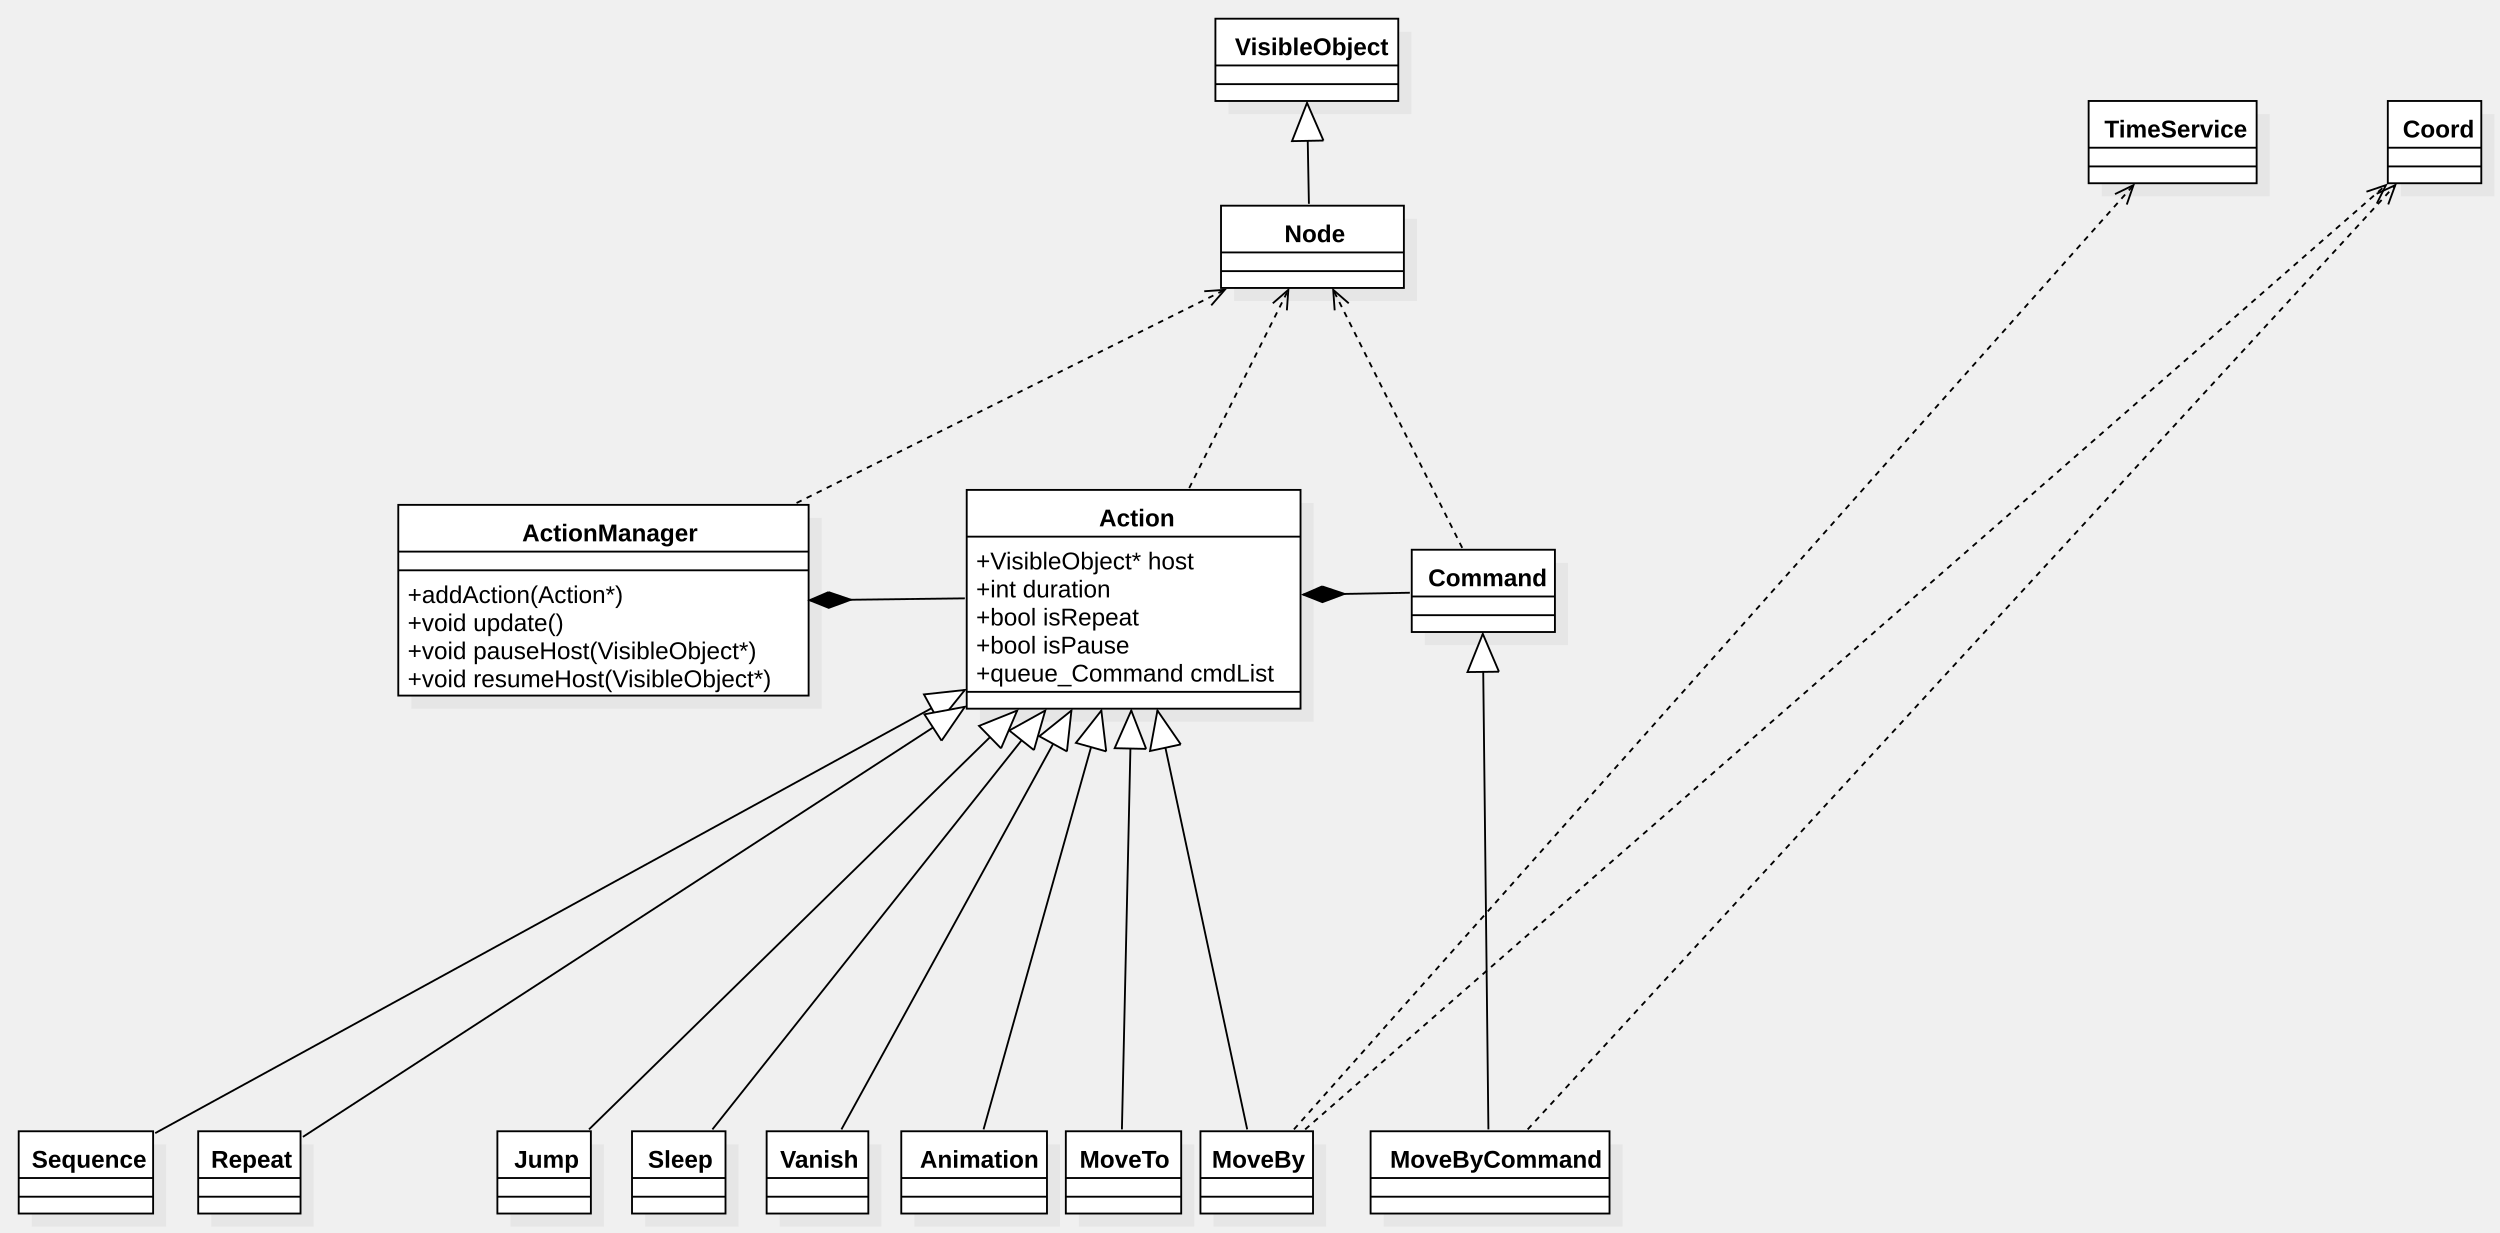
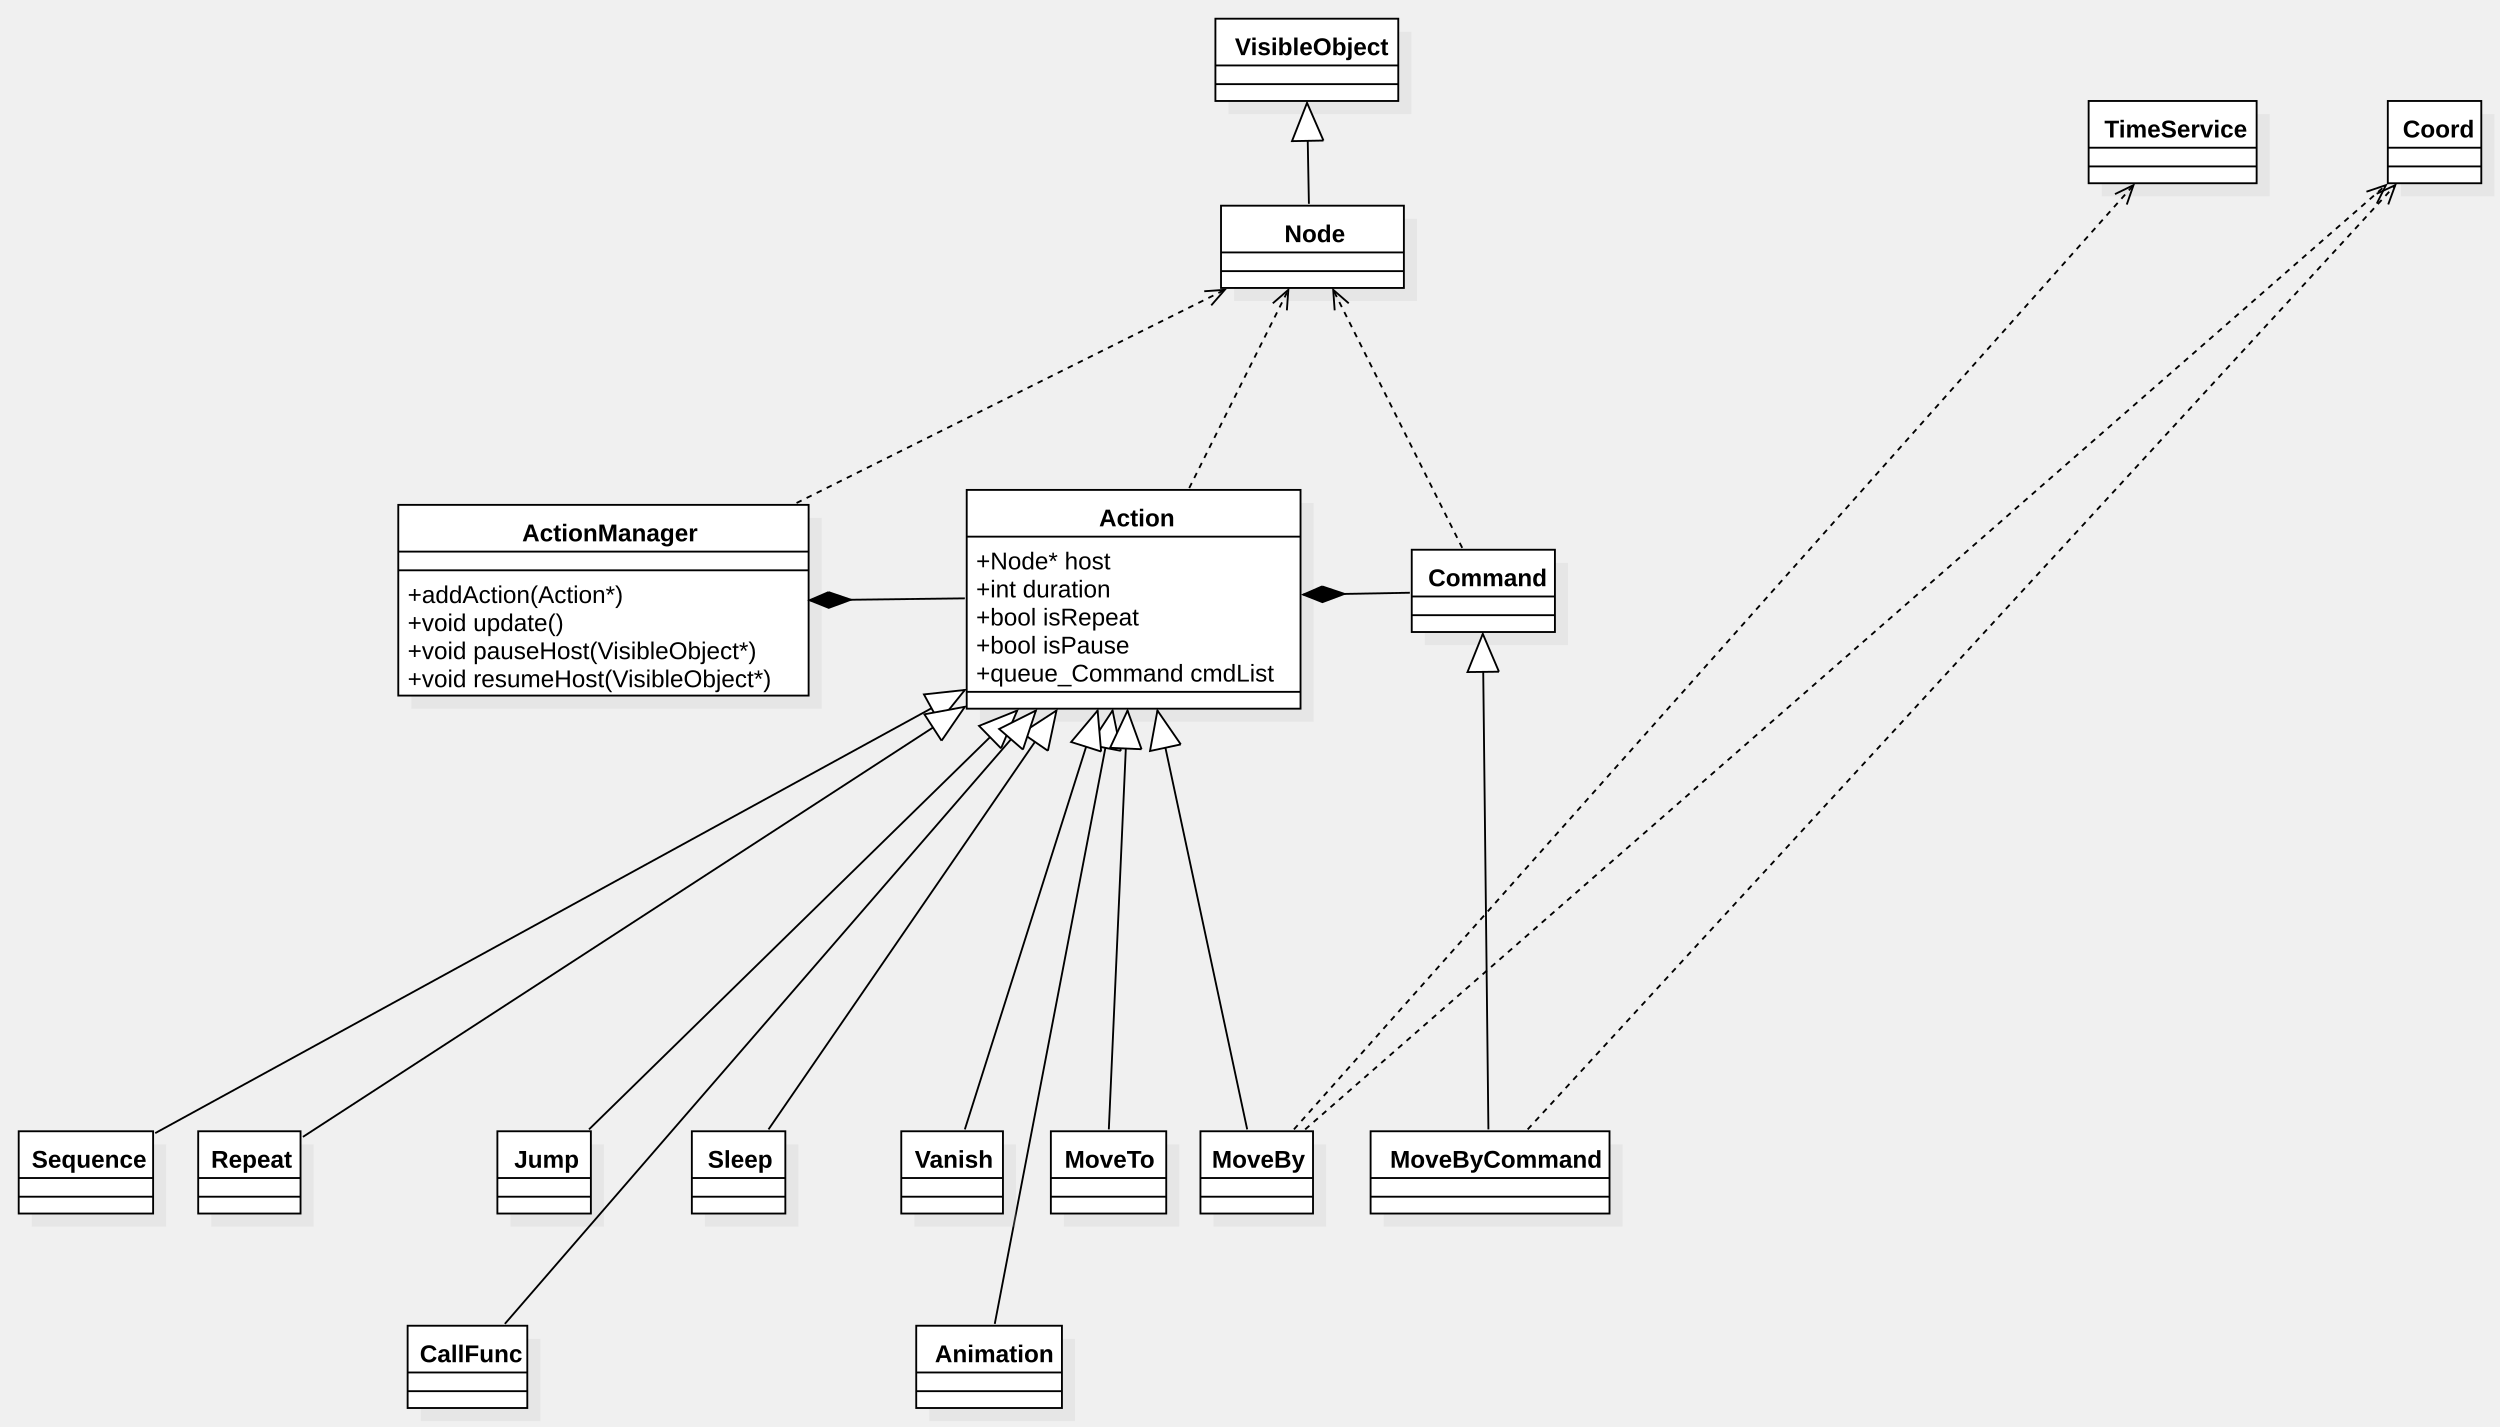
- <svg xmlns="http://www.w3.org/2000/svg" version="1.1" width="1337" height="659">
+ <svg xmlns="http://www.w3.org/2000/svg" version="1.1" width="1337" height="763">
  <defs />
  <g>
    <g transform="translate(-166,-235) scale(1,1)">
      <rect fill="#C0C0C0" stroke="none" x="386" y="512" width="219.45" height="102" opacity="0.2" />
    </g>
    <g transform="translate(-166,-235) scale(1,1)">
      <rect fill="#ffffff" stroke="none" x="379" y="505" width="219.45" height="102" />
    </g>
    <g transform="translate(-166,-235) scale(1,1)">
      <path fill="none" stroke="#000000" d="M 379 505 L 598.45 505 L 598.45 607 L 379 607 L 379 505 Z Z" stroke-miterlimit="10" />
    </g>
    <g transform="translate(-166,-235) scale(1,1)">
      <path fill="none" stroke="#000000" d="M 379 530 L 598.45 530" stroke-miterlimit="10" />
    </g>
    <g transform="translate(-166,-235) scale(1,1)">
      <path fill="none" stroke="#000000" d="M 379 540 L 598.45 540" stroke-miterlimit="10" />
    </g>
    <g transform="translate(-166,-235) scale(1,1)">
      <g>
        <path fill="none" stroke="none" />
        <text fill="#000000" stroke="none" font-family="Arial" font-size="13px" font-style="normal" font-weight="bold" text-decoration="none" x="445.225" y="524.5">ActionManager</text>
      </g>
    </g>
    <g transform="translate(-166,-235) scale(1,1)">
      <g>
        <path fill="none" stroke="none" />
        <text fill="#000000" stroke="none" font-family="Arial" font-size="13px" font-style="normal" font-weight="normal" text-decoration="none" x="384" y="557.5">+addAction(Action*)</text>
      </g>
    </g>
    <g transform="translate(-166,-235) scale(1,1)">
      <g>
        <path fill="none" stroke="none" />
        <text fill="#000000" stroke="none" font-family="Arial" font-size="13px" font-style="normal" font-weight="normal" text-decoration="none" x="384" y="572.5">+void update()</text>
      </g>
    </g>
    <g transform="translate(-166,-235) scale(1,1)">
      <g>
        <path fill="none" stroke="none" />
        <text fill="#000000" stroke="none" font-family="Arial" font-size="13px" font-style="normal" font-weight="normal" text-decoration="none" x="384" y="587.5">+void pauseHost(VisibleObject*)</text>
      </g>
    </g>
    <g transform="translate(-166,-235) scale(1,1)">
      <g>
        <path fill="none" stroke="none" />
        <text fill="#000000" stroke="none" font-family="Arial" font-size="13px" font-style="normal" font-weight="normal" text-decoration="none" x="384" y="602.5">+void resumeHost(VisibleObject*)</text>
      </g>
    </g>
    <g transform="translate(-166,-235) scale(1,1)">
      <rect fill="#C0C0C0" stroke="none" x="690" y="504" width="178.527" height="117" opacity="0.2" />
    </g>
    <g transform="translate(-166,-235) scale(1,1)">
      <rect fill="#ffffff" stroke="none" x="683" y="497" width="178.527" height="117" />
    </g>
    <g transform="translate(-166,-235) scale(1,1)">
      <path fill="none" stroke="#000000" d="M 683 497 L 861.527 497 L 861.527 614 L 683 614 L 683 497 Z Z" stroke-miterlimit="10" />
    </g>
    <g transform="translate(-166,-235) scale(1,1)">
      <path fill="none" stroke="#000000" d="M 683 522 L 861.527 522" stroke-miterlimit="10" />
    </g>
    <g transform="translate(-166,-235) scale(1,1)">
      <path fill="none" stroke="#000000" d="M 683 605 L 861.527 605" stroke-miterlimit="10" />
    </g>
    <g transform="translate(-166,-235) scale(1,1)">
      <g>
        <path fill="none" stroke="none" />
        <text fill="#000000" stroke="none" font-family="Arial" font-size="13px" font-style="normal" font-weight="bold" text-decoration="none" x="753.763" y="516.5">Action</text>
      </g>
    </g>
    <g transform="translate(-166,-235) scale(1,1)">
      <g>
        <path fill="none" stroke="none" />
-         <text fill="#000000" stroke="none" font-family="Arial" font-size="13px" font-style="normal" font-weight="normal" text-decoration="none" x="688" y="539.5">+VisibleObject* host</text>
+         <text fill="#000000" stroke="none" font-family="Arial" font-size="13px" font-style="normal" font-weight="normal" text-decoration="none" x="688" y="539.5">+Node* host</text>
      </g>
    </g>
    <g transform="translate(-166,-235) scale(1,1)">
      <g>
        <path fill="none" stroke="none" />
        <text fill="#000000" stroke="none" font-family="Arial" font-size="13px" font-style="normal" font-weight="normal" text-decoration="none" x="688" y="554.5">+int duration</text>
      </g>
    </g>
    <g transform="translate(-166,-235) scale(1,1)">
      <g>
        <path fill="none" stroke="none" />
        <text fill="#000000" stroke="none" font-family="Arial" font-size="13px" font-style="normal" font-weight="normal" text-decoration="none" x="688" y="569.5">+bool isRepeat</text>
      </g>
    </g>
    <g transform="translate(-166,-235) scale(1,1)">
      <g>
        <path fill="none" stroke="none" />
        <text fill="#000000" stroke="none" font-family="Arial" font-size="13px" font-style="normal" font-weight="normal" text-decoration="none" x="688" y="584.5">+bool isPause</text>
      </g>
    </g>
    <g transform="translate(-166,-235) scale(1,1)">
      <g>
        <path fill="none" stroke="none" />
        <text fill="#000000" stroke="none" font-family="Arial" font-size="13px" font-style="normal" font-weight="normal" text-decoration="none" x="688" y="599.5">+queue_Command cmdList</text>
      </g>
    </g>
    <g transform="translate(-166,-235) scale(1,1)">
      <path fill="none" stroke="#000000" d="M 599 556 L 682 555" stroke-miterlimit="10" />
    </g>
    <g transform="translate(-166,-235) scale(1,1)">
      <path fill="#000000" stroke="none" d="M 609.111 551.668 L 599 556 L 609.213 560.087 L 620.998 555.735" />
    </g>
    <g transform="translate(-166,-235) scale(1,1)">
      <path fill="none" stroke="#000000" d="M 609.111 551.668 L 599 556 L 609.213 560.087 L 620.998 555.735 L 609.111 551.668" stroke-miterlimit="10" />
    </g>
    <g transform="translate(-166,-235) scale(1,1)">
      <rect fill="#C0C0C0" stroke="none" x="928" y="536" width="76.571" height="44" opacity="0.2" />
    </g>
    <g transform="translate(-166,-235) scale(1,1)">
      <rect fill="#ffffff" stroke="none" x="921" y="529" width="76.571" height="44" />
    </g>
    <g transform="translate(-166,-235) scale(1,1)">
      <path fill="none" stroke="#000000" d="M 921 529 L 997.571 529 L 997.571 573 L 921 573 L 921 529 Z Z" stroke-miterlimit="10" />
    </g>
    <g transform="translate(-166,-235) scale(1,1)">
      <path fill="none" stroke="#000000" d="M 921 554 L 997.571 554" stroke-miterlimit="10" />
    </g>
    <g transform="translate(-166,-235) scale(1,1)">
      <path fill="none" stroke="#000000" d="M 921 564 L 997.571 564" stroke-miterlimit="10" />
    </g>
    <g transform="translate(-166,-235) scale(1,1)">
      <g>
        <path fill="none" stroke="none" />
        <text fill="#000000" stroke="none" font-family="Arial" font-size="13px" font-style="normal" font-weight="bold" text-decoration="none" x="929.785" y="548.5">Command</text>
      </g>
    </g>
    <g transform="translate(-166,-235) scale(1,1)">
      <path fill="none" stroke="#000000" d="M 863 553 L 920 552" stroke-miterlimit="10" />
    </g>
    <g transform="translate(-166,-235) scale(1,1)">
      <path fill="#000000" stroke="none" d="M 873.087 548.613 L 863 553 L 873.235 557.031 L 884.997 552.614" />
    </g>
    <g transform="translate(-166,-235) scale(1,1)">
      <path fill="none" stroke="#000000" d="M 873.087 548.613 L 863 553 L 873.235 557.031 L 884.997 552.614 L 873.087 548.613" stroke-miterlimit="10" />
    </g>
    <g transform="translate(-166,-235) scale(1,1)">
      <rect fill="#C0C0C0" stroke="none" x="826" y="352" width="97.797" height="44" opacity="0.2" />
    </g>
    <g transform="translate(-166,-235) scale(1,1)">
      <rect fill="#ffffff" stroke="none" x="819" y="345" width="97.797" height="44" />
    </g>
    <g transform="translate(-166,-235) scale(1,1)">
      <path fill="none" stroke="#000000" d="M 819 345 L 916.797 345 L 916.797 389 L 819 389 L 819 345 Z Z" stroke-miterlimit="10" />
    </g>
    <g transform="translate(-166,-235) scale(1,1)">
      <path fill="none" stroke="#000000" d="M 819 370 L 916.797 370" stroke-miterlimit="10" />
    </g>
    <g transform="translate(-166,-235) scale(1,1)">
      <path fill="none" stroke="#000000" d="M 819 380 L 916.797 380" stroke-miterlimit="10" />
    </g>
    <g transform="translate(-166,-235) scale(1,1)">
      <g>
        <path fill="none" stroke="none" />
        <text fill="#000000" stroke="none" font-family="Arial" font-size="13px" font-style="normal" font-weight="bold" text-decoration="none" x="852.899" y="364.5">Node</text>
      </g>
    </g>
    <g transform="translate(-166,-235) scale(1,1)">
      <path fill="none" stroke="#000000" d="M 802 496 L 855 390" stroke-miterlimit="10" stroke-dasharray="3" />
    </g>
    <g transform="translate(-166,-235) scale(1,1)">
      <path fill="none" stroke="#000000" d="M 854.22 400.972 L 855 390 L 846.69 397.207" stroke-miterlimit="10" />
    </g>
    <g transform="translate(-166,-235) scale(1,1)">
      <path fill="none" stroke="#000000" d="M 948 528 L 879 390" stroke-miterlimit="10" stroke-dasharray="3" />
    </g>
    <g transform="translate(-166,-235) scale(1,1)">
      <path fill="none" stroke="#000000" d="M 887.31 397.207 L 879 390 L 879.78 400.972" stroke-miterlimit="10" />
    </g>
    <g transform="translate(-166,-235) scale(1,1)">
      <rect fill="#C0C0C0" stroke="none" x="815" y="847" width="60.2" height="44" opacity="0.2" />
    </g>
    <g transform="translate(-166,-235) scale(1,1)">
      <rect fill="#ffffff" stroke="none" x="808" y="840" width="60.2" height="44" />
    </g>
    <g transform="translate(-166,-235) scale(1,1)">
      <path fill="none" stroke="#000000" d="M 808 840 L 868.2 840 L 868.2 884 L 808 884 L 808 840 Z Z" stroke-miterlimit="10" />
    </g>
    <g transform="translate(-166,-235) scale(1,1)">
      <path fill="none" stroke="#000000" d="M 808 865 L 868.2 865" stroke-miterlimit="10" />
    </g>
    <g transform="translate(-166,-235) scale(1,1)">
      <path fill="none" stroke="#000000" d="M 808 875 L 868.2 875" stroke-miterlimit="10" />
    </g>
    <g transform="translate(-166,-235) scale(1,1)">
      <g>
        <path fill="none" stroke="none" />
        <text fill="#000000" stroke="none" font-family="Arial" font-size="13px" font-style="normal" font-weight="bold" text-decoration="none" x="814.1" y="859.5">MoveBy</text>
      </g>
    </g>
    <g transform="translate(-166,-235) scale(1,1)">
      <path fill="none" stroke="#000000" d="M 833 839 L 785 615" stroke-miterlimit="10" />
    </g>
    <g transform="translate(-166,-235) scale(1,1)">
      <path fill="#FFFFFF" stroke="none" d="M 797.491 633.11 L 785 615 L 781.027 636.638" />
    </g>
    <g transform="translate(-166,-235) scale(1,1)">
      <path fill="none" stroke="#000000" d="M 797.491 633.11 L 785 615 L 781.027 636.638 L 797.491 633.11" stroke-miterlimit="10" />
    </g>
    <g transform="translate(-166,-235) scale(1,1)">
      <rect fill="#C0C0C0" stroke="none" x="906" y="847" width="127.771" height="44" opacity="0.2" />
    </g>
    <g transform="translate(-166,-235) scale(1,1)">
      <rect fill="#ffffff" stroke="none" x="899" y="840" width="127.771" height="44" />
    </g>
    <g transform="translate(-166,-235) scale(1,1)">
      <path fill="none" stroke="#000000" d="M 899 840 L 1026.771 840 L 1026.771 884 L 899 884 L 899 840 Z Z" stroke-miterlimit="10" />
    </g>
    <g transform="translate(-166,-235) scale(1,1)">
      <path fill="none" stroke="#000000" d="M 899 865 L 1026.771 865" stroke-miterlimit="10" />
    </g>
    <g transform="translate(-166,-235) scale(1,1)">
      <path fill="none" stroke="#000000" d="M 899 875 L 1026.771 875" stroke-miterlimit="10" />
    </g>
    <g transform="translate(-166,-235) scale(1,1)">
      <g>
        <path fill="none" stroke="none" />
        <text fill="#000000" stroke="none" font-family="Arial" font-size="13px" font-style="normal" font-weight="bold" text-decoration="none" x="909.385" y="859.5">MoveByCommand</text>
      </g>
    </g>
    <g transform="translate(-166,-235) scale(1,1)">
      <path fill="none" stroke="#000000" d="M 962 839 L 959 574" stroke-miterlimit="10" />
    </g>
    <g transform="translate(-166,-235) scale(1,1)">
      <path fill="#FFFFFF" stroke="none" d="M 967.649 594.229 L 959 574 L 950.812 594.419" />
    </g>
    <g transform="translate(-166,-235) scale(1,1)">
      <path fill="none" stroke="#000000" d="M 967.649 594.229 L 959 574 L 950.812 594.419 L 967.649 594.229" stroke-miterlimit="10" />
    </g>
    <g transform="translate(-166,-235) scale(1,1)">
      <rect fill="#C0C0C0" stroke="none" x="1450" y="296" width="50" height="44" opacity="0.2" />
    </g>
    <g transform="translate(-166,-235) scale(1,1)">
      <rect fill="#ffffff" stroke="none" x="1443" y="289" width="50" height="44" />
    </g>
    <g transform="translate(-166,-235) scale(1,1)">
      <path fill="none" stroke="#000000" d="M 1443 289 L 1493 289 L 1493 333 L 1443 333 L 1443 289 Z Z" stroke-miterlimit="10" />
    </g>
    <g transform="translate(-166,-235) scale(1,1)">
      <path fill="none" stroke="#000000" d="M 1443 314 L 1493 314" stroke-miterlimit="10" />
    </g>
    <g transform="translate(-166,-235) scale(1,1)">
      <path fill="none" stroke="#000000" d="M 1443 324 L 1493 324" stroke-miterlimit="10" />
    </g>
    <g transform="translate(-166,-235) scale(1,1)">
      <g>
        <path fill="none" stroke="none" />
        <text fill="#000000" stroke="none" font-family="Arial" font-size="13px" font-style="normal" font-weight="bold" text-decoration="none" x="1451" y="308.5">Coord</text>
      </g>
    </g>
    <g transform="translate(-166,-235) scale(1,1)">
      <rect fill="#C0C0C0" stroke="none" x="1290" y="296" width="89.85" height="44" opacity="0.2" />
    </g>
    <g transform="translate(-166,-235) scale(1,1)">
      <rect fill="#ffffff" stroke="none" x="1283" y="289" width="89.85" height="44" />
    </g>
    <g transform="translate(-166,-235) scale(1,1)">
      <path fill="none" stroke="#000000" d="M 1283 289 L 1372.85 289 L 1372.85 333 L 1283 333 L 1283 289 Z Z" stroke-miterlimit="10" />
    </g>
    <g transform="translate(-166,-235) scale(1,1)">
      <path fill="none" stroke="#000000" d="M 1283 314 L 1372.85 314" stroke-miterlimit="10" />
    </g>
    <g transform="translate(-166,-235) scale(1,1)">
      <path fill="none" stroke="#000000" d="M 1283 324 L 1372.85 324" stroke-miterlimit="10" />
    </g>
    <g transform="translate(-166,-235) scale(1,1)">
      <g>
        <path fill="none" stroke="none" />
        <text fill="#000000" stroke="none" font-family="Arial" font-size="13px" font-style="normal" font-weight="bold" text-decoration="none" x="1291.425" y="308.5">TimeService</text>
      </g>
    </g>
    <g transform="translate(-166,-235) scale(1,1)">
      <path fill="none" stroke="#000000" d="M 864 839 L 1442 334" stroke-miterlimit="10" stroke-dasharray="3" />
    </g>
    <g transform="translate(-166,-235) scale(1,1)">
      <path fill="none" stroke="#000000" d="M 1437.117 343.857 L 1442 334 L 1431.577 337.517" stroke-miterlimit="10" />
    </g>
    <g transform="translate(-166,-235) scale(1,1)">
      <path fill="none" stroke="#000000" d="M 983 839 L 1447 334" stroke-miterlimit="10" stroke-dasharray="3" />
    </g>
    <g transform="translate(-166,-235) scale(1,1)">
      <path fill="none" stroke="#000000" d="M 1443.224 344.332 L 1447 334 L 1437.024 338.635" stroke-miterlimit="10" />
    </g>
    <g transform="translate(-166,-235) scale(1,1)">
      <path fill="none" stroke="#000000" d="M 858 839 L 1307 334" stroke-miterlimit="10" stroke-dasharray="3" />
    </g>
    <g transform="translate(-166,-235) scale(1,1)">
      <path fill="none" stroke="#000000" d="M 1303.393 344.392 L 1307 334 L 1297.101 338.798" stroke-miterlimit="10" />
    </g>
    <g transform="translate(-166,-235) scale(1,1)">
      <path fill="none" stroke="#000000" d="M 592 504 L 821 390" stroke-miterlimit="10" stroke-dasharray="3" />
    </g>
    <g transform="translate(-166,-235) scale(1,1)">
      <path fill="none" stroke="#000000" d="M 813.778 398.297 L 821 390 L 810.026 390.761" stroke-miterlimit="10" />
    </g>
    <g transform="translate(-166,-235) scale(1,1)">
-       <rect fill="#C0C0C0" stroke="none" x="655" y="847" width="77.923" height="44" opacity="0.2" />
-     </g>
-     <g transform="translate(-166,-235) scale(1,1)">
-       <rect fill="#ffffff" stroke="none" x="648" y="840" width="77.923" height="44" />
-     </g>
-     <g transform="translate(-166,-235) scale(1,1)">
-       <path fill="none" stroke="#000000" d="M 648 840 L 725.923 840 L 725.923 884 L 648 884 L 648 840 Z Z" stroke-miterlimit="10" />
-     </g>
-     <g transform="translate(-166,-235) scale(1,1)">
-       <path fill="none" stroke="#000000" d="M 648 865 L 725.923 865" stroke-miterlimit="10" />
-     </g>
-     <g transform="translate(-166,-235) scale(1,1)">
-       <path fill="none" stroke="#000000" d="M 648 875 L 725.923 875" stroke-miterlimit="10" />
-     </g>
-     <g transform="translate(-166,-235) scale(1,1)">
-       <g>
-         <path fill="none" stroke="none" />
-         <text fill="#000000" stroke="none" font-family="Arial" font-size="13px" font-style="normal" font-weight="bold" text-decoration="none" x="657.961" y="859.5">Animation</text>
-       </g>
-     </g>
-     <g transform="translate(-166,-235) scale(1,1)">
-       <path fill="none" stroke="#000000" d="M 692 839 L 755 615" stroke-miterlimit="10" />
-     </g>
-     <g transform="translate(-166,-235) scale(1,1)">
-       <path fill="#FFFFFF" stroke="none" d="M 757.602 636.846 L 755 615 L 741.392 632.287" />
-     </g>
-     <g transform="translate(-166,-235) scale(1,1)">
-       <path fill="none" stroke="#000000" d="M 757.602 636.846 L 755 615 L 741.392 632.287 L 757.602 636.846" stroke-miterlimit="10" />
-     </g>
-     <g transform="translate(-166,-235) scale(1,1)">
-       <rect fill="#C0C0C0" stroke="none" x="743" y="847" width="61.705" height="44" opacity="0.2" />
-     </g>
-     <g transform="translate(-166,-235) scale(1,1)">
-       <rect fill="#ffffff" stroke="none" x="736" y="840" width="61.705" height="44" />
-     </g>
-     <g transform="translate(-166,-235) scale(1,1)">
-       <path fill="none" stroke="#000000" d="M 736 840 L 797.705 840 L 797.705 884 L 736 884 L 736 840 Z Z" stroke-miterlimit="10" />
-     </g>
-     <g transform="translate(-166,-235) scale(1,1)">
-       <path fill="none" stroke="#000000" d="M 736 865 L 797.705 865" stroke-miterlimit="10" />
-     </g>
-     <g transform="translate(-166,-235) scale(1,1)">
-       <path fill="none" stroke="#000000" d="M 736 875 L 797.705 875" stroke-miterlimit="10" />
-     </g>
-     <g transform="translate(-166,-235) scale(1,1)">
-       <g>
-         <path fill="none" stroke="none" />
-         <text fill="#000000" stroke="none" font-family="Arial" font-size="13px" font-style="normal" font-weight="bold" text-decoration="none" x="743.352" y="859.5">MoveTo</text>
-       </g>
-     </g>
-     <g transform="translate(-166,-235) scale(1,1)">
-       <path fill="none" stroke="#000000" d="M 766 839 L 771 615" stroke-miterlimit="10" />
-     </g>
-     <g transform="translate(-166,-235) scale(1,1)">
-       <path fill="#FFFFFF" stroke="none" d="M 778.963 635.508 L 771 615 L 762.129 635.132" />
-     </g>
-     <g transform="translate(-166,-235) scale(1,1)">
-       <path fill="none" stroke="#000000" d="M 778.963 635.508 L 771 615 L 762.129 635.132 L 778.963 635.508" stroke-miterlimit="10" />
-     </g>
-     <g transform="translate(-166,-235) scale(1,1)">
-       <rect fill="#C0C0C0" stroke="none" x="511" y="847" width="50" height="44" opacity="0.2" />
-     </g>
-     <g transform="translate(-166,-235) scale(1,1)">
-       <rect fill="#ffffff" stroke="none" x="504" y="840" width="50" height="44" />
-     </g>
-     <g transform="translate(-166,-235) scale(1,1)">
-       <path fill="none" stroke="#000000" d="M 504 840 L 554 840 L 554 884 L 504 884 L 504 840 Z Z" stroke-miterlimit="10" />
-     </g>
-     <g transform="translate(-166,-235) scale(1,1)">
-       <path fill="none" stroke="#000000" d="M 504 865 L 554 865" stroke-miterlimit="10" />
-     </g>
-     <g transform="translate(-166,-235) scale(1,1)">
-       <path fill="none" stroke="#000000" d="M 504 875 L 554 875" stroke-miterlimit="10" />
-     </g>
-     <g transform="translate(-166,-235) scale(1,1)">
-       <g>
-         <path fill="none" stroke="none" />
-         <text fill="#000000" stroke="none" font-family="Arial" font-size="13px" font-style="normal" font-weight="bold" text-decoration="none" x="512.5" y="859.5">Sleep</text>
-       </g>
-     </g>
-     <g transform="translate(-166,-235) scale(1,1)">
-       <path fill="none" stroke="#000000" d="M 547 839 L 725 615" stroke-miterlimit="10" />
-     </g>
-     <g transform="translate(-166,-235) scale(1,1)">
-       <path fill="#FFFFFF" stroke="none" d="M 718.946 636.151 L 725 615 L 705.764 625.675" />
-     </g>
-     <g transform="translate(-166,-235) scale(1,1)">
-       <path fill="none" stroke="#000000" d="M 718.946 636.151 L 725 615 L 705.764 625.675 L 718.946 636.151" stroke-miterlimit="10" />
-     </g>
-     <g transform="translate(-166,-235) scale(1,1)">
-       <rect fill="#C0C0C0" stroke="none" x="583" y="847" width="54.379" height="44" opacity="0.2" />
-     </g>
-     <g transform="translate(-166,-235) scale(1,1)">
-       <rect fill="#ffffff" stroke="none" x="576" y="840" width="54.379" height="44" />
-     </g>
-     <g transform="translate(-166,-235) scale(1,1)">
-       <path fill="none" stroke="#000000" d="M 576 840 L 630.379 840 L 630.379 884 L 576 884 L 576 840 Z Z" stroke-miterlimit="10" />
-     </g>
-     <g transform="translate(-166,-235) scale(1,1)">
-       <path fill="none" stroke="#000000" d="M 576 865 L 630.379 865" stroke-miterlimit="10" />
-     </g>
-     <g transform="translate(-166,-235) scale(1,1)">
-       <path fill="none" stroke="#000000" d="M 576 875 L 630.379 875" stroke-miterlimit="10" />
-     </g>
-     <g transform="translate(-166,-235) scale(1,1)">
-       <g>
-         <path fill="none" stroke="none" />
-         <text fill="#000000" stroke="none" font-family="Arial" font-size="13px" font-style="normal" font-weight="bold" text-decoration="none" x="583.19" y="859.5">Vanish</text>
-       </g>
-     </g>
-     <g transform="translate(-166,-235) scale(1,1)">
-       <path fill="none" stroke="#000000" d="M 616 839 L 739 615" stroke-miterlimit="10" />
-     </g>
-     <g transform="translate(-166,-235) scale(1,1)">
-       <path fill="#FFFFFF" stroke="none" d="M 736.597 636.868 L 739 615 L 721.837 628.764" />
-     </g>
-     <g transform="translate(-166,-235) scale(1,1)">
-       <path fill="none" stroke="#000000" d="M 736.597 636.868 L 739 615 L 721.837 628.764 L 736.597 636.868" stroke-miterlimit="10" />
+       <rect fill="#C0C0C0" stroke="none" x="663" y="951" width="77.923" height="44" opacity="0.2" />
+     </g>
+     <g transform="translate(-166,-235) scale(1,1)">
+       <rect fill="#ffffff" stroke="none" x="656" y="944" width="77.923" height="44" />
+     </g>
+     <g transform="translate(-166,-235) scale(1,1)">
+       <path fill="none" stroke="#000000" d="M 656 944 L 733.923 944 L 733.923 988 L 656 988 L 656 944 Z Z" stroke-miterlimit="10" />
+     </g>
+     <g transform="translate(-166,-235) scale(1,1)">
+       <path fill="none" stroke="#000000" d="M 656 969 L 733.923 969" stroke-miterlimit="10" />
+     </g>
+     <g transform="translate(-166,-235) scale(1,1)">
+       <path fill="none" stroke="#000000" d="M 656 979 L 733.923 979" stroke-miterlimit="10" />
+     </g>
+     <g transform="translate(-166,-235) scale(1,1)">
+       <g>
+         <path fill="none" stroke="none" />
+         <text fill="#000000" stroke="none" font-family="Arial" font-size="13px" font-style="normal" font-weight="bold" text-decoration="none" x="665.961" y="963.5">Animation</text>
+       </g>
+     </g>
+     <g transform="translate(-166,-235) scale(1,1)">
+       <path fill="none" stroke="#000000" d="M 698 943 L 761 615" stroke-miterlimit="10" />
+     </g>
+     <g transform="translate(-166,-235) scale(1,1)">
+       <path fill="#FFFFFF" stroke="none" d="M 765.434 636.549 L 761 615 L 748.898 633.372" />
+     </g>
+     <g transform="translate(-166,-235) scale(1,1)">
+       <path fill="none" stroke="#000000" d="M 765.434 636.549 L 761 615 L 748.898 633.372 L 765.434 636.549" stroke-miterlimit="10" />
+     </g>
+     <g transform="translate(-166,-235) scale(1,1)">
+       <rect fill="#C0C0C0" stroke="none" x="735" y="847" width="61.705" height="44" opacity="0.2" />
+     </g>
+     <g transform="translate(-166,-235) scale(1,1)">
+       <rect fill="#ffffff" stroke="none" x="728" y="840" width="61.705" height="44" />
+     </g>
+     <g transform="translate(-166,-235) scale(1,1)">
+       <path fill="none" stroke="#000000" d="M 728 840 L 789.705 840 L 789.705 884 L 728 884 L 728 840 Z Z" stroke-miterlimit="10" />
+     </g>
+     <g transform="translate(-166,-235) scale(1,1)">
+       <path fill="none" stroke="#000000" d="M 728 865 L 789.705 865" stroke-miterlimit="10" />
+     </g>
+     <g transform="translate(-166,-235) scale(1,1)">
+       <path fill="none" stroke="#000000" d="M 728 875 L 789.705 875" stroke-miterlimit="10" />
+     </g>
+     <g transform="translate(-166,-235) scale(1,1)">
+       <g>
+         <path fill="none" stroke="none" />
+         <text fill="#000000" stroke="none" font-family="Arial" font-size="13px" font-style="normal" font-weight="bold" text-decoration="none" x="735.352" y="859.5">MoveTo</text>
+       </g>
+     </g>
+     <g transform="translate(-166,-235) scale(1,1)">
+       <path fill="none" stroke="#000000" d="M 759 839 L 769 615" stroke-miterlimit="10" />
+     </g>
+     <g transform="translate(-166,-235) scale(1,1)">
+       <path fill="#FFFFFF" stroke="none" d="M 776.504 635.681 L 769 615 L 759.683 634.93" />
+     </g>
+     <g transform="translate(-166,-235) scale(1,1)">
+       <path fill="none" stroke="#000000" d="M 776.504 635.681 L 769 615 L 759.683 634.93 L 776.504 635.681" stroke-miterlimit="10" />
+     </g>
+     <g transform="translate(-166,-235) scale(1,1)">
+       <rect fill="#C0C0C0" stroke="none" x="543" y="847" width="50" height="44" opacity="0.2" />
+     </g>
+     <g transform="translate(-166,-235) scale(1,1)">
+       <rect fill="#ffffff" stroke="none" x="536" y="840" width="50" height="44" />
+     </g>
+     <g transform="translate(-166,-235) scale(1,1)">
+       <path fill="none" stroke="#000000" d="M 536 840 L 586 840 L 586 884 L 536 884 L 536 840 Z Z" stroke-miterlimit="10" />
+     </g>
+     <g transform="translate(-166,-235) scale(1,1)">
+       <path fill="none" stroke="#000000" d="M 536 865 L 586 865" stroke-miterlimit="10" />
+     </g>
+     <g transform="translate(-166,-235) scale(1,1)">
+       <path fill="none" stroke="#000000" d="M 536 875 L 586 875" stroke-miterlimit="10" />
+     </g>
+     <g transform="translate(-166,-235) scale(1,1)">
+       <g>
+         <path fill="none" stroke="none" />
+         <text fill="#000000" stroke="none" font-family="Arial" font-size="13px" font-style="normal" font-weight="bold" text-decoration="none" x="544.5" y="859.5">Sleep</text>
+       </g>
+     </g>
+     <g transform="translate(-166,-235) scale(1,1)">
+       <path fill="none" stroke="#000000" d="M 577 839 L 731 615" stroke-miterlimit="10" />
+     </g>
+     <g transform="translate(-166,-235) scale(1,1)">
+       <path fill="#FFFFFF" stroke="none" d="M 726.423 636.519 L 731 615 L 712.547 626.979" />
+     </g>
+     <g transform="translate(-166,-235) scale(1,1)">
+       <path fill="none" stroke="#000000" d="M 726.423 636.519 L 731 615 L 712.547 626.979 L 726.423 636.519" stroke-miterlimit="10" />
+     </g>
+     <g transform="translate(-166,-235) scale(1,1)">
+       <rect fill="#C0C0C0" stroke="none" x="655" y="847" width="54.379" height="44" opacity="0.2" />
+     </g>
+     <g transform="translate(-166,-235) scale(1,1)">
+       <rect fill="#ffffff" stroke="none" x="648" y="840" width="54.379" height="44" />
+     </g>
+     <g transform="translate(-166,-235) scale(1,1)">
+       <path fill="none" stroke="#000000" d="M 648 840 L 702.379 840 L 702.379 884 L 648 884 L 648 840 Z Z" stroke-miterlimit="10" />
+     </g>
+     <g transform="translate(-166,-235) scale(1,1)">
+       <path fill="none" stroke="#000000" d="M 648 865 L 702.379 865" stroke-miterlimit="10" />
+     </g>
+     <g transform="translate(-166,-235) scale(1,1)">
+       <path fill="none" stroke="#000000" d="M 648 875 L 702.379 875" stroke-miterlimit="10" />
+     </g>
+     <g transform="translate(-166,-235) scale(1,1)">
+       <g>
+         <path fill="none" stroke="none" />
+         <text fill="#000000" stroke="none" font-family="Arial" font-size="13px" font-style="normal" font-weight="bold" text-decoration="none" x="655.19" y="859.5">Vanish</text>
+       </g>
+     </g>
+     <g transform="translate(-166,-235) scale(1,1)">
+       <path fill="none" stroke="#000000" d="M 682 839 L 753 615" stroke-miterlimit="10" />
+     </g>
+     <g transform="translate(-166,-235) scale(1,1)">
+       <path fill="#FFFFFF" stroke="none" d="M 754.884 636.919 L 753 615 L 738.833 631.832" />
+     </g>
+     <g transform="translate(-166,-235) scale(1,1)">
+       <path fill="none" stroke="#000000" d="M 754.884 636.919 L 753 615 L 738.833 631.832 L 754.884 636.919" stroke-miterlimit="10" />
    </g>
    <g transform="translate(-166,-235) scale(1,1)">
      <rect fill="#C0C0C0" stroke="none" x="183" y="847" width="71.886" height="44" opacity="0.2" />
    </g>
    <g transform="translate(-166,-235) scale(1,1)">
      <rect fill="#ffffff" stroke="none" x="176" y="840" width="71.886" height="44" />
    </g>
    <g transform="translate(-166,-235) scale(1,1)">
      <path fill="none" stroke="#000000" d="M 176 840 L 247.886 840 L 247.886 884 L 176 884 L 176 840 Z Z" stroke-miterlimit="10" />
    </g>
    <g transform="translate(-166,-235) scale(1,1)">
      <path fill="none" stroke="#000000" d="M 176 865 L 247.886 865" stroke-miterlimit="10" />
    </g>
    <g transform="translate(-166,-235) scale(1,1)">
      <path fill="none" stroke="#000000" d="M 176 875 L 247.886 875" stroke-miterlimit="10" />
    </g>
    <g transform="translate(-166,-235) scale(1,1)">
      <g>
        <path fill="none" stroke="none" />
        <text fill="#000000" stroke="none" font-family="Arial" font-size="13px" font-style="normal" font-weight="bold" text-decoration="none" x="182.943" y="859.5">Sequence</text>
      </g>
    </g>
    <g transform="translate(-166,-235) scale(1,1)">
      <path fill="none" stroke="#000000" d="M 249 841 L 682 604" stroke-miterlimit="10" />
    </g>
    <g transform="translate(-166,-235) scale(1,1)">
      <path fill="#FFFFFF" stroke="none" d="M 668.213 621.144 L 682 604 L 660.128 606.374" />
    </g>
    <g transform="translate(-166,-235) scale(1,1)">
      <path fill="none" stroke="#000000" d="M 668.213 621.144 L 682 604 L 660.128 606.374 L 668.213 621.144" stroke-miterlimit="10" />
    </g>
    <g transform="translate(-166,-235) scale(1,1)">
      <rect fill="#C0C0C0" stroke="none" x="279" y="847" width="54.729" height="44" opacity="0.2" />
    </g>
    <g transform="translate(-166,-235) scale(1,1)">
      <rect fill="#ffffff" stroke="none" x="272" y="840" width="54.729" height="44" />
    </g>
    <g transform="translate(-166,-235) scale(1,1)">
      <path fill="none" stroke="#000000" d="M 272 840 L 326.729 840 L 326.729 884 L 272 884 L 272 840 Z Z" stroke-miterlimit="10" />
    </g>
    <g transform="translate(-166,-235) scale(1,1)">
      <path fill="none" stroke="#000000" d="M 272 865 L 326.729 865" stroke-miterlimit="10" />
    </g>
    <g transform="translate(-166,-235) scale(1,1)">
      <path fill="none" stroke="#000000" d="M 272 875 L 326.729 875" stroke-miterlimit="10" />
    </g>
    <g transform="translate(-166,-235) scale(1,1)">
      <g>
        <path fill="none" stroke="none" />
        <text fill="#000000" stroke="none" font-family="Arial" font-size="13px" font-style="normal" font-weight="bold" text-decoration="none" x="278.864" y="859.5">Repeat</text>
      </g>
    </g>
    <g transform="translate(-166,-235) scale(1,1)">
      <path fill="none" stroke="#000000" d="M 328 843 L 682 613" stroke-miterlimit="10" />
    </g>
    <g transform="translate(-166,-235) scale(1,1)">
      <path fill="#FFFFFF" stroke="none" d="M 669.543 631.133 L 682 613 L 660.369 617.014" />
    </g>
    <g transform="translate(-166,-235) scale(1,1)">
      <path fill="none" stroke="#000000" d="M 669.543 631.133 L 682 613 L 660.369 617.014 L 669.543 631.133" stroke-miterlimit="10" />
    </g>
    <g transform="translate(-166,-235) scale(1,1)">
      <rect fill="#C0C0C0" stroke="none" x="823" y="252" width="97.797" height="44" opacity="0.2" />
    </g>
    <g transform="translate(-166,-235) scale(1,1)">
      <rect fill="#ffffff" stroke="none" x="816" y="245" width="97.797" height="44" />
    </g>
    <g transform="translate(-166,-235) scale(1,1)">
      <path fill="none" stroke="#000000" d="M 816 245 L 913.797 245 L 913.797 289 L 816 289 L 816 245 Z Z" stroke-miterlimit="10" />
    </g>
    <g transform="translate(-166,-235) scale(1,1)">
      <path fill="none" stroke="#000000" d="M 816 270 L 913.797 270" stroke-miterlimit="10" />
    </g>
    <g transform="translate(-166,-235) scale(1,1)">
      <path fill="none" stroke="#000000" d="M 816 280 L 913.797 280" stroke-miterlimit="10" />
    </g>
    <g transform="translate(-166,-235) scale(1,1)">
      <g>
        <path fill="none" stroke="none" />
        <text fill="#000000" stroke="none" font-family="Arial" font-size="13px" font-style="normal" font-weight="bold" text-decoration="none" x="826.399" y="264.5">VisibleObject</text>
      </g>
    </g>
    <g transform="translate(-166,-235) scale(1,1)">
      <path fill="none" stroke="#000000" d="M 866 344 L 865 290" stroke-miterlimit="10" />
    </g>
    <g transform="translate(-166,-235) scale(1,1)">
      <path fill="#FFFFFF" stroke="none" d="M 873.794 310.166 L 865 290 L 856.959 310.478" />
    </g>
    <g transform="translate(-166,-235) scale(1,1)">
      <path fill="none" stroke="#000000" d="M 873.794 310.166 L 865 290 L 856.959 310.478 L 873.794 310.166" stroke-miterlimit="10" />
    </g>
    <g transform="translate(-166,-235) scale(1,1)">
      <rect fill="#C0C0C0" stroke="none" x="439" y="847" width="50" height="44" opacity="0.2" />
    </g>
    <g transform="translate(-166,-235) scale(1,1)">
      <rect fill="#ffffff" stroke="none" x="432" y="840" width="50" height="44" />
    </g>
    <g transform="translate(-166,-235) scale(1,1)">
      <path fill="none" stroke="#000000" d="M 432 840 L 482 840 L 482 884 L 432 884 L 432 840 Z Z" stroke-miterlimit="10" />
    </g>
    <g transform="translate(-166,-235) scale(1,1)">
      <path fill="none" stroke="#000000" d="M 432 865 L 482 865" stroke-miterlimit="10" />
    </g>
    <g transform="translate(-166,-235) scale(1,1)">
      <path fill="none" stroke="#000000" d="M 432 875 L 482 875" stroke-miterlimit="10" />
    </g>
    <g transform="translate(-166,-235) scale(1,1)">
      <g>
        <path fill="none" stroke="none" />
        <text fill="#000000" stroke="none" font-family="Arial" font-size="13px" font-style="normal" font-weight="bold" text-decoration="none" x="441" y="859.5">Jump</text>
      </g>
    </g>
    <g transform="translate(-166,-235) scale(1,1)">
      <path fill="none" stroke="#000000" d="M 481 839 L 710 615" stroke-miterlimit="10" />
    </g>
    <g transform="translate(-166,-235) scale(1,1)">
      <path fill="#FFFFFF" stroke="none" d="M 701.357 635.231 L 710 615 L 689.583 623.194" />
    </g>
    <g transform="translate(-166,-235) scale(1,1)">
      <path fill="none" stroke="#000000" d="M 701.357 635.231 L 710 615 L 689.583 623.194 L 701.357 635.231" stroke-miterlimit="10" />
+     </g>
+     <g transform="translate(-166,-235) scale(1,1)">
+       <rect fill="#C0C0C0" stroke="none" x="391" y="951" width="64" height="44" opacity="0.2" />
+     </g>
+     <g transform="translate(-166,-235) scale(1,1)">
+       <rect fill="#ffffff" stroke="none" x="384" y="944" width="64" height="44" />
+     </g>
+     <g transform="translate(-166,-235) scale(1,1)">
+       <path fill="none" stroke="#000000" d="M 384 944 L 448 944 L 448 988 L 384 988 L 384 944 Z Z" stroke-miterlimit="10" />
+     </g>
+     <g transform="translate(-166,-235) scale(1,1)">
+       <path fill="none" stroke="#000000" d="M 384 969 L 448 969" stroke-miterlimit="10" />
+     </g>
+     <g transform="translate(-166,-235) scale(1,1)">
+       <path fill="none" stroke="#000000" d="M 384 979 L 448 979" stroke-miterlimit="10" />
+     </g>
+     <g transform="translate(-166,-235) scale(1,1)">
+       <g>
+         <path fill="none" stroke="none" />
+         <text fill="#000000" stroke="none" font-family="Arial" font-size="13px" font-style="normal" font-weight="bold" text-decoration="none" x="390.5" y="963.5">CallFunc</text>
+       </g>
+     </g>
+     <g transform="translate(-166,-235) scale(1,1)">
+       <path fill="none" stroke="#000000" d="M 436 943 L 720 615" stroke-miterlimit="10" />
+     </g>
+     <g transform="translate(-166,-235) scale(1,1)">
+       <path fill="#FFFFFF" stroke="none" d="M 713.06 635.877 L 720 615 L 700.331 624.855" />
+     </g>
+     <g transform="translate(-166,-235) scale(1,1)">
+       <path fill="none" stroke="#000000" d="M 713.06 635.877 L 720 615 L 700.331 624.855 L 713.06 635.877" stroke-miterlimit="10" />
    </g>
  </g>
</svg>
